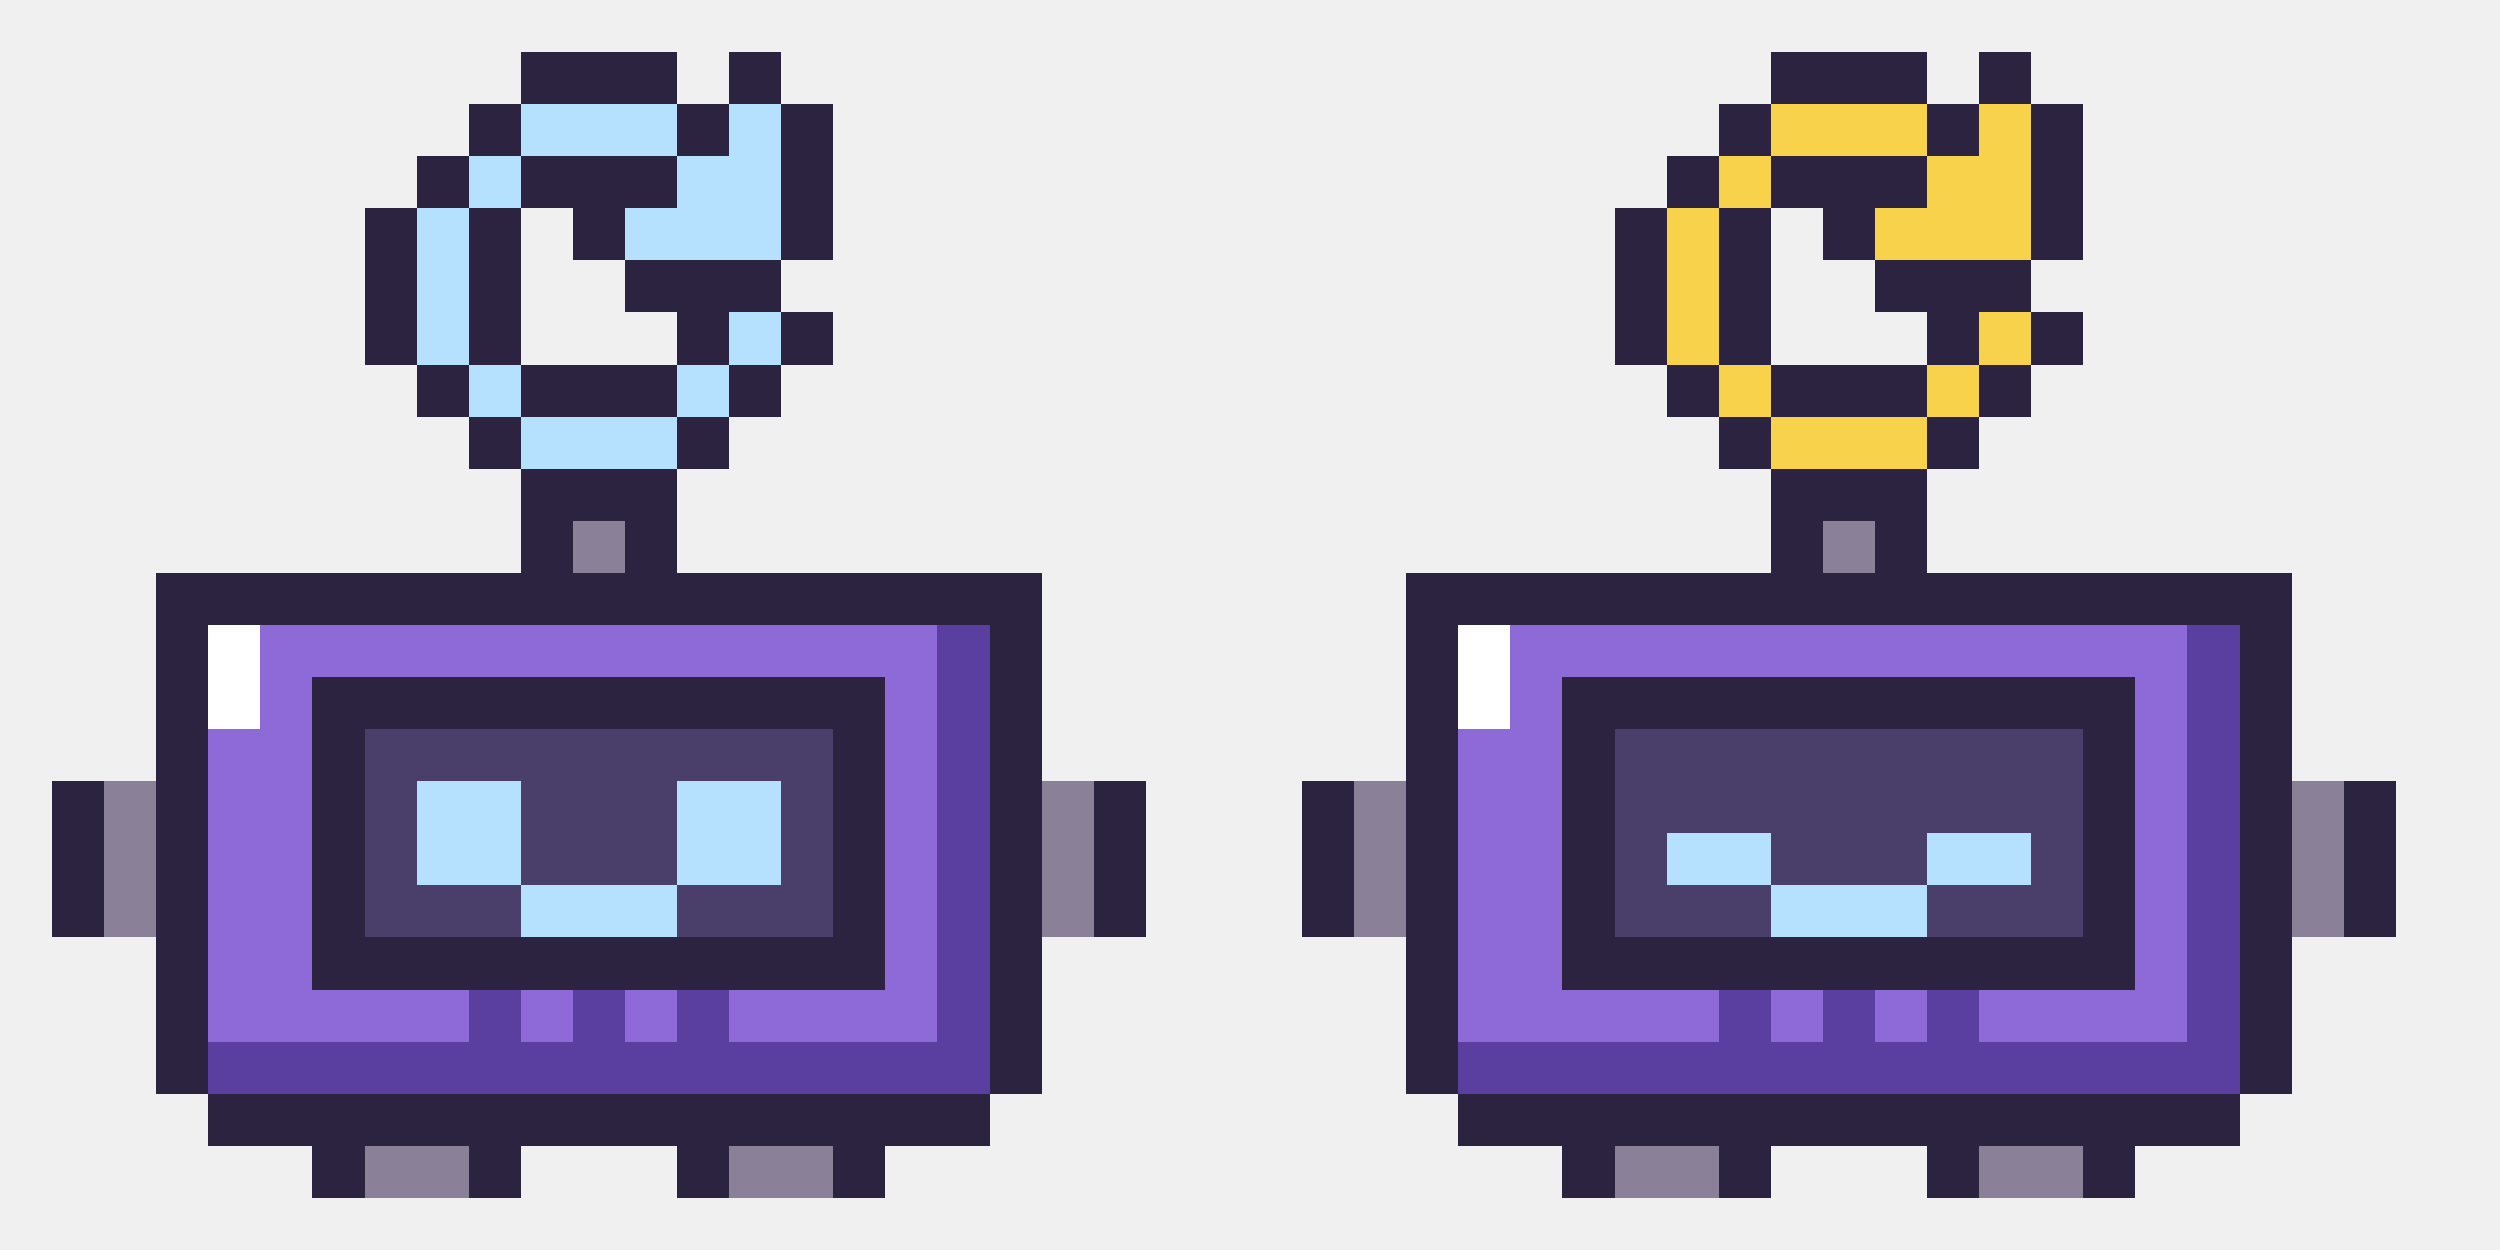
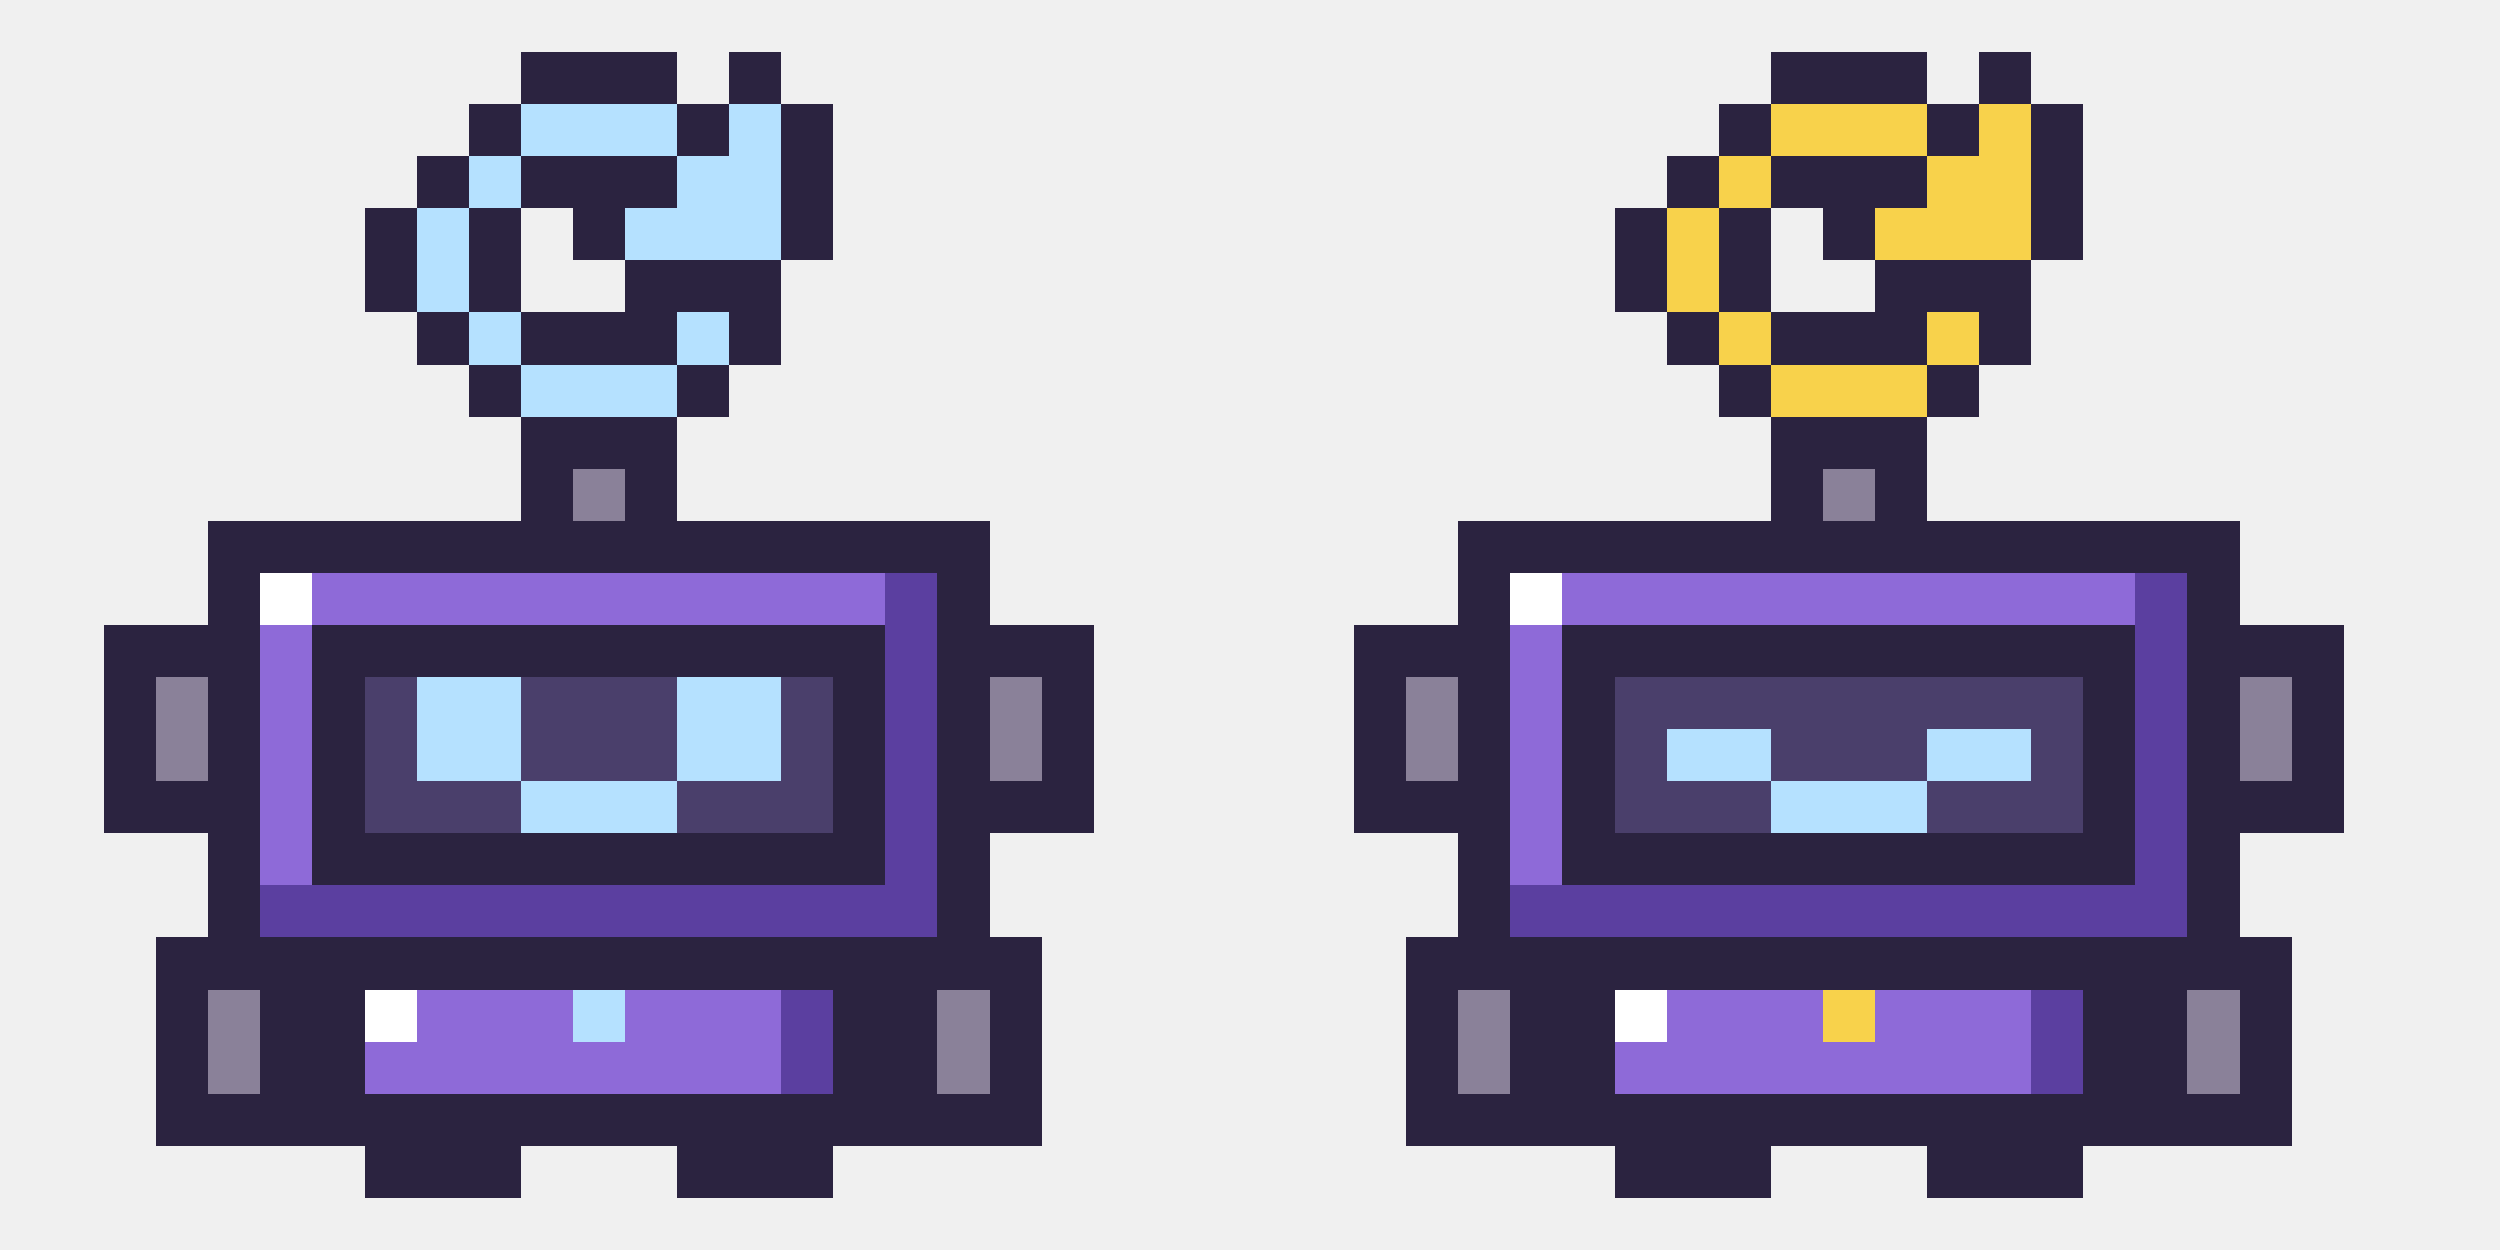
<svg xmlns="http://www.w3.org/2000/svg" width="192" height="96" viewBox="0 0 48 24" shape-rendering="crispEdges">
  <rect x="10" y="1" width="3" height="1" fill="#2b2340" />
  <rect x="14" y="1" width="1" height="1" fill="#2b2340" />
  <rect x="9" y="2" width="1" height="1" fill="#2b2340" />
  <rect x="10" y="2" width="3" height="1" fill="#b5e1ff" />
  <rect x="13" y="2" width="1" height="1" fill="#2b2340" />
  <rect x="14" y="2" width="1" height="1" fill="#b5e1ff" />
  <rect x="15" y="2" width="1" height="1" fill="#2b2340" />
  <rect x="8" y="3" width="1" height="1" fill="#2b2340" />
  <rect x="9" y="3" width="1" height="1" fill="#b5e1ff" />
  <rect x="10" y="3" width="3" height="1" fill="#2b2340" />
  <rect x="13" y="3" width="2" height="1" fill="#b5e1ff" />
  <rect x="15" y="3" width="1" height="1" fill="#2b2340" />
  <rect x="7" y="4" width="1" height="1" fill="#2b2340" />
  <rect x="8" y="4" width="1" height="1" fill="#b5e1ff" />
  <rect x="9" y="4" width="1" height="1" fill="#2b2340" />
  <rect x="11" y="4" width="1" height="1" fill="#2b2340" />
  <rect x="12" y="4" width="3" height="1" fill="#b5e1ff" />
  <rect x="15" y="4" width="1" height="1" fill="#2b2340" />
  <rect x="7" y="5" width="1" height="1" fill="#2b2340" />
  <rect x="8" y="5" width="1" height="1" fill="#b5e1ff" />
  <rect x="9" y="5" width="1" height="1" fill="#2b2340" />
  <rect x="12" y="5" width="3" height="1" fill="#2b2340" />
-   <rect x="7" y="6" width="1" height="1" fill="#2b2340" />
-   <rect x="8" y="6" width="1" height="1" fill="#b5e1ff" />
-   <rect x="9" y="6" width="1" height="1" fill="#2b2340" />
-   <rect x="13" y="6" width="1" height="1" fill="#2b2340" />
-   <rect x="14" y="6" width="1" height="1" fill="#b5e1ff" />
-   <rect x="15" y="6" width="1" height="1" fill="#2b2340" />
-   <rect x="8" y="7" width="1" height="1" fill="#2b2340" />
-   <rect x="9" y="7" width="1" height="1" fill="#b5e1ff" />
-   <rect x="10" y="7" width="3" height="1" fill="#2b2340" />
-   <rect x="13" y="7" width="1" height="1" fill="#b5e1ff" />
-   <rect x="14" y="7" width="1" height="1" fill="#2b2340" />
-   <rect x="9" y="8" width="1" height="1" fill="#2b2340" />
-   <rect x="10" y="8" width="3" height="1" fill="#b5e1ff" />
-   <rect x="13" y="8" width="1" height="1" fill="#2b2340" />
-   <rect x="10" y="9" width="3" height="1" fill="#2b2340" />
-   <rect x="10" y="10" width="1" height="1" fill="#2b2340" />
-   <rect x="11" y="10" width="1" height="1" fill="#8a8199" />
-   <rect x="12" y="10" width="1" height="1" fill="#2b2340" />
-   <rect x="3" y="11" width="17" height="1" fill="#2b2340" />
-   <rect x="3" y="12" width="1" height="1" fill="#2b2340" />
-   <rect x="4" y="12" width="1" height="1" fill="#ffffff" />
-   <rect x="5" y="12" width="13" height="1" fill="#8e6ad8" />
-   <rect x="18" y="12" width="1" height="1" fill="#5b3fa0" />
-   <rect x="19" y="12" width="1" height="1" fill="#2b2340" />
-   <rect x="3" y="13" width="1" height="1" fill="#2b2340" />
-   <rect x="4" y="13" width="1" height="1" fill="#ffffff" />
+   <rect x="8" y="6" width="1" height="1" fill="#2b2340" />
+   <rect x="9" y="6" width="1" height="1" fill="#b5e1ff" />
+   <rect x="10" y="6" width="3" height="1" fill="#2b2340" />
+   <rect x="13" y="6" width="1" height="1" fill="#b5e1ff" />
+   <rect x="14" y="6" width="1" height="1" fill="#2b2340" />
+   <rect x="9" y="7" width="1" height="1" fill="#2b2340" />
+   <rect x="10" y="7" width="3" height="1" fill="#b5e1ff" />
+   <rect x="13" y="7" width="1" height="1" fill="#2b2340" />
+   <rect x="10" y="8" width="3" height="1" fill="#2b2340" />
+   <rect x="10" y="9" width="1" height="1" fill="#2b2340" />
+   <rect x="11" y="9" width="1" height="1" fill="#8a8199" />
+   <rect x="12" y="9" width="1" height="1" fill="#2b2340" />
+   <rect x="4" y="10" width="15" height="1" fill="#2b2340" />
+   <rect x="4" y="11" width="1" height="1" fill="#2b2340" />
+   <rect x="5" y="11" width="1" height="1" fill="#ffffff" />
+   <rect x="6" y="11" width="11" height="1" fill="#8e6ad8" />
+   <rect x="17" y="11" width="1" height="1" fill="#5b3fa0" />
+   <rect x="18" y="11" width="1" height="1" fill="#2b2340" />
+   <rect x="2" y="12" width="3" height="1" fill="#2b2340" />
+   <rect x="5" y="12" width="1" height="1" fill="#8e6ad8" />
+   <rect x="6" y="12" width="11" height="1" fill="#2b2340" />
+   <rect x="17" y="12" width="1" height="1" fill="#5b3fa0" />
+   <rect x="18" y="12" width="3" height="1" fill="#2b2340" />
+   <rect x="2" y="13" width="1" height="1" fill="#2b2340" />
+   <rect x="3" y="13" width="1" height="1" fill="#8a8199" />
+   <rect x="4" y="13" width="1" height="1" fill="#2b2340" />
  <rect x="5" y="13" width="1" height="1" fill="#8e6ad8" />
-   <rect x="6" y="13" width="11" height="1" fill="#2b2340" />
-   <rect x="17" y="13" width="1" height="1" fill="#8e6ad8" />
-   <rect x="18" y="13" width="1" height="1" fill="#5b3fa0" />
-   <rect x="19" y="13" width="1" height="1" fill="#2b2340" />
-   <rect x="3" y="14" width="1" height="1" fill="#2b2340" />
-   <rect x="4" y="14" width="2" height="1" fill="#8e6ad8" />
+   <rect x="6" y="13" width="1" height="1" fill="#2b2340" />
+   <rect x="7" y="13" width="1" height="1" fill="#4a3f6b" />
+   <rect x="8" y="13" width="2" height="1" fill="#b5e1ff" />
+   <rect x="10" y="13" width="3" height="1" fill="#4a3f6b" />
+   <rect x="13" y="13" width="2" height="1" fill="#b5e1ff" />
+   <rect x="15" y="13" width="1" height="1" fill="#4a3f6b" />
+   <rect x="16" y="13" width="1" height="1" fill="#2b2340" />
+   <rect x="17" y="13" width="1" height="1" fill="#5b3fa0" />
+   <rect x="18" y="13" width="1" height="1" fill="#2b2340" />
+   <rect x="19" y="13" width="1" height="1" fill="#8a8199" />
+   <rect x="20" y="13" width="1" height="1" fill="#2b2340" />
+   <rect x="2" y="14" width="1" height="1" fill="#2b2340" />
+   <rect x="3" y="14" width="1" height="1" fill="#8a8199" />
+   <rect x="4" y="14" width="1" height="1" fill="#2b2340" />
+   <rect x="5" y="14" width="1" height="1" fill="#8e6ad8" />
  <rect x="6" y="14" width="1" height="1" fill="#2b2340" />
-   <rect x="7" y="14" width="9" height="1" fill="#4a3f6b" />
+   <rect x="7" y="14" width="1" height="1" fill="#4a3f6b" />
+   <rect x="8" y="14" width="2" height="1" fill="#b5e1ff" />
+   <rect x="10" y="14" width="3" height="1" fill="#4a3f6b" />
+   <rect x="13" y="14" width="2" height="1" fill="#b5e1ff" />
+   <rect x="15" y="14" width="1" height="1" fill="#4a3f6b" />
  <rect x="16" y="14" width="1" height="1" fill="#2b2340" />
-   <rect x="17" y="14" width="1" height="1" fill="#8e6ad8" />
-   <rect x="18" y="14" width="1" height="1" fill="#5b3fa0" />
-   <rect x="19" y="14" width="1" height="1" fill="#2b2340" />
-   <rect x="1" y="15" width="1" height="1" fill="#2b2340" />
-   <rect x="2" y="15" width="1" height="1" fill="#8a8199" />
-   <rect x="3" y="15" width="1" height="1" fill="#2b2340" />
-   <rect x="4" y="15" width="2" height="1" fill="#8e6ad8" />
+   <rect x="17" y="14" width="1" height="1" fill="#5b3fa0" />
+   <rect x="18" y="14" width="1" height="1" fill="#2b2340" />
+   <rect x="19" y="14" width="1" height="1" fill="#8a8199" />
+   <rect x="20" y="14" width="1" height="1" fill="#2b2340" />
+   <rect x="2" y="15" width="3" height="1" fill="#2b2340" />
+   <rect x="5" y="15" width="1" height="1" fill="#8e6ad8" />
  <rect x="6" y="15" width="1" height="1" fill="#2b2340" />
-   <rect x="7" y="15" width="1" height="1" fill="#4a3f6b" />
-   <rect x="8" y="15" width="2" height="1" fill="#b5e1ff" />
-   <rect x="10" y="15" width="3" height="1" fill="#4a3f6b" />
-   <rect x="13" y="15" width="2" height="1" fill="#b5e1ff" />
-   <rect x="15" y="15" width="1" height="1" fill="#4a3f6b" />
+   <rect x="7" y="15" width="3" height="1" fill="#4a3f6b" />
+   <rect x="10" y="15" width="3" height="1" fill="#b5e1ff" />
+   <rect x="13" y="15" width="3" height="1" fill="#4a3f6b" />
  <rect x="16" y="15" width="1" height="1" fill="#2b2340" />
-   <rect x="17" y="15" width="1" height="1" fill="#8e6ad8" />
-   <rect x="18" y="15" width="1" height="1" fill="#5b3fa0" />
-   <rect x="19" y="15" width="1" height="1" fill="#2b2340" />
-   <rect x="20" y="15" width="1" height="1" fill="#8a8199" />
-   <rect x="21" y="15" width="1" height="1" fill="#2b2340" />
-   <rect x="1" y="16" width="1" height="1" fill="#2b2340" />
-   <rect x="2" y="16" width="1" height="1" fill="#8a8199" />
-   <rect x="3" y="16" width="1" height="1" fill="#2b2340" />
-   <rect x="4" y="16" width="2" height="1" fill="#8e6ad8" />
-   <rect x="6" y="16" width="1" height="1" fill="#2b2340" />
-   <rect x="7" y="16" width="1" height="1" fill="#4a3f6b" />
-   <rect x="8" y="16" width="2" height="1" fill="#b5e1ff" />
-   <rect x="10" y="16" width="3" height="1" fill="#4a3f6b" />
-   <rect x="13" y="16" width="2" height="1" fill="#b5e1ff" />
-   <rect x="15" y="16" width="1" height="1" fill="#4a3f6b" />
-   <rect x="16" y="16" width="1" height="1" fill="#2b2340" />
-   <rect x="17" y="16" width="1" height="1" fill="#8e6ad8" />
-   <rect x="18" y="16" width="1" height="1" fill="#5b3fa0" />
-   <rect x="19" y="16" width="1" height="1" fill="#2b2340" />
-   <rect x="20" y="16" width="1" height="1" fill="#8a8199" />
-   <rect x="21" y="16" width="1" height="1" fill="#2b2340" />
-   <rect x="1" y="17" width="1" height="1" fill="#2b2340" />
-   <rect x="2" y="17" width="1" height="1" fill="#8a8199" />
-   <rect x="3" y="17" width="1" height="1" fill="#2b2340" />
-   <rect x="4" y="17" width="2" height="1" fill="#8e6ad8" />
-   <rect x="6" y="17" width="1" height="1" fill="#2b2340" />
-   <rect x="7" y="17" width="3" height="1" fill="#4a3f6b" />
-   <rect x="10" y="17" width="3" height="1" fill="#b5e1ff" />
-   <rect x="13" y="17" width="3" height="1" fill="#4a3f6b" />
-   <rect x="16" y="17" width="1" height="1" fill="#2b2340" />
-   <rect x="17" y="17" width="1" height="1" fill="#8e6ad8" />
-   <rect x="18" y="17" width="1" height="1" fill="#5b3fa0" />
-   <rect x="19" y="17" width="1" height="1" fill="#2b2340" />
-   <rect x="20" y="17" width="1" height="1" fill="#8a8199" />
-   <rect x="21" y="17" width="1" height="1" fill="#2b2340" />
-   <rect x="3" y="18" width="1" height="1" fill="#2b2340" />
-   <rect x="4" y="18" width="2" height="1" fill="#8e6ad8" />
-   <rect x="6" y="18" width="11" height="1" fill="#2b2340" />
-   <rect x="17" y="18" width="1" height="1" fill="#8e6ad8" />
-   <rect x="18" y="18" width="1" height="1" fill="#5b3fa0" />
-   <rect x="19" y="18" width="1" height="1" fill="#2b2340" />
+   <rect x="17" y="15" width="1" height="1" fill="#5b3fa0" />
+   <rect x="18" y="15" width="3" height="1" fill="#2b2340" />
+   <rect x="4" y="16" width="1" height="1" fill="#2b2340" />
+   <rect x="5" y="16" width="1" height="1" fill="#8e6ad8" />
+   <rect x="6" y="16" width="11" height="1" fill="#2b2340" />
+   <rect x="17" y="16" width="1" height="1" fill="#5b3fa0" />
+   <rect x="18" y="16" width="1" height="1" fill="#2b2340" />
+   <rect x="4" y="17" width="1" height="1" fill="#2b2340" />
+   <rect x="5" y="17" width="13" height="1" fill="#5b3fa0" />
+   <rect x="18" y="17" width="1" height="1" fill="#2b2340" />
+   <rect x="3" y="18" width="17" height="1" fill="#2b2340" />
  <rect x="3" y="19" width="1" height="1" fill="#2b2340" />
-   <rect x="4" y="19" width="5" height="1" fill="#8e6ad8" />
-   <rect x="9" y="19" width="1" height="1" fill="#5b3fa0" />
-   <rect x="10" y="19" width="1" height="1" fill="#8e6ad8" />
-   <rect x="11" y="19" width="1" height="1" fill="#5b3fa0" />
-   <rect x="12" y="19" width="1" height="1" fill="#8e6ad8" />
-   <rect x="13" y="19" width="1" height="1" fill="#5b3fa0" />
-   <rect x="14" y="19" width="4" height="1" fill="#8e6ad8" />
-   <rect x="18" y="19" width="1" height="1" fill="#5b3fa0" />
+   <rect x="4" y="19" width="1" height="1" fill="#8a8199" />
+   <rect x="5" y="19" width="2" height="1" fill="#2b2340" />
+   <rect x="7" y="19" width="1" height="1" fill="#ffffff" />
+   <rect x="8" y="19" width="3" height="1" fill="#8e6ad8" />
+   <rect x="11" y="19" width="1" height="1" fill="#b5e1ff" />
+   <rect x="12" y="19" width="3" height="1" fill="#8e6ad8" />
+   <rect x="15" y="19" width="1" height="1" fill="#5b3fa0" />
+   <rect x="16" y="19" width="2" height="1" fill="#2b2340" />
+   <rect x="18" y="19" width="1" height="1" fill="#8a8199" />
  <rect x="19" y="19" width="1" height="1" fill="#2b2340" />
  <rect x="3" y="20" width="1" height="1" fill="#2b2340" />
-   <rect x="4" y="20" width="15" height="1" fill="#5b3fa0" />
+   <rect x="4" y="20" width="1" height="1" fill="#8a8199" />
+   <rect x="5" y="20" width="2" height="1" fill="#2b2340" />
+   <rect x="7" y="20" width="8" height="1" fill="#8e6ad8" />
+   <rect x="15" y="20" width="1" height="1" fill="#5b3fa0" />
+   <rect x="16" y="20" width="2" height="1" fill="#2b2340" />
+   <rect x="18" y="20" width="1" height="1" fill="#8a8199" />
  <rect x="19" y="20" width="1" height="1" fill="#2b2340" />
-   <rect x="4" y="21" width="15" height="1" fill="#2b2340" />
-   <rect x="6" y="22" width="1" height="1" fill="#2b2340" />
-   <rect x="7" y="22" width="2" height="1" fill="#8a8199" />
-   <rect x="9" y="22" width="1" height="1" fill="#2b2340" />
-   <rect x="13" y="22" width="1" height="1" fill="#2b2340" />
-   <rect x="14" y="22" width="2" height="1" fill="#8a8199" />
-   <rect x="16" y="22" width="1" height="1" fill="#2b2340" />
+   <rect x="3" y="21" width="17" height="1" fill="#2b2340" />
+   <rect x="7" y="22" width="3" height="1" fill="#2b2340" />
+   <rect x="13" y="22" width="3" height="1" fill="#2b2340" />
  <rect x="34" y="1" width="3" height="1" fill="#2b2340" />
  <rect x="38" y="1" width="1" height="1" fill="#2b2340" />
  <rect x="33" y="2" width="1" height="1" fill="#2b2340" />
  <rect x="34" y="2" width="3" height="1" fill="#f8d24b" />
  <rect x="37" y="2" width="1" height="1" fill="#2b2340" />
  <rect x="38" y="2" width="1" height="1" fill="#f8d24b" />
  <rect x="39" y="2" width="1" height="1" fill="#2b2340" />
  <rect x="32" y="3" width="1" height="1" fill="#2b2340" />
  <rect x="33" y="3" width="1" height="1" fill="#f8d24b" />
  <rect x="34" y="3" width="3" height="1" fill="#2b2340" />
  <rect x="37" y="3" width="2" height="1" fill="#f8d24b" />
  <rect x="39" y="3" width="1" height="1" fill="#2b2340" />
  <rect x="31" y="4" width="1" height="1" fill="#2b2340" />
  <rect x="32" y="4" width="1" height="1" fill="#f8d24b" />
  <rect x="33" y="4" width="1" height="1" fill="#2b2340" />
  <rect x="35" y="4" width="1" height="1" fill="#2b2340" />
  <rect x="36" y="4" width="3" height="1" fill="#f8d24b" />
  <rect x="39" y="4" width="1" height="1" fill="#2b2340" />
  <rect x="31" y="5" width="1" height="1" fill="#2b2340" />
  <rect x="32" y="5" width="1" height="1" fill="#f8d24b" />
  <rect x="33" y="5" width="1" height="1" fill="#2b2340" />
  <rect x="36" y="5" width="3" height="1" fill="#2b2340" />
-   <rect x="31" y="6" width="1" height="1" fill="#2b2340" />
-   <rect x="32" y="6" width="1" height="1" fill="#f8d24b" />
-   <rect x="33" y="6" width="1" height="1" fill="#2b2340" />
-   <rect x="37" y="6" width="1" height="1" fill="#2b2340" />
-   <rect x="38" y="6" width="1" height="1" fill="#f8d24b" />
-   <rect x="39" y="6" width="1" height="1" fill="#2b2340" />
-   <rect x="32" y="7" width="1" height="1" fill="#2b2340" />
-   <rect x="33" y="7" width="1" height="1" fill="#f8d24b" />
-   <rect x="34" y="7" width="3" height="1" fill="#2b2340" />
-   <rect x="37" y="7" width="1" height="1" fill="#f8d24b" />
-   <rect x="38" y="7" width="1" height="1" fill="#2b2340" />
-   <rect x="33" y="8" width="1" height="1" fill="#2b2340" />
-   <rect x="34" y="8" width="3" height="1" fill="#f8d24b" />
-   <rect x="37" y="8" width="1" height="1" fill="#2b2340" />
-   <rect x="34" y="9" width="3" height="1" fill="#2b2340" />
-   <rect x="34" y="10" width="1" height="1" fill="#2b2340" />
-   <rect x="35" y="10" width="1" height="1" fill="#8a8199" />
-   <rect x="36" y="10" width="1" height="1" fill="#2b2340" />
-   <rect x="27" y="11" width="17" height="1" fill="#2b2340" />
-   <rect x="27" y="12" width="1" height="1" fill="#2b2340" />
-   <rect x="28" y="12" width="1" height="1" fill="#ffffff" />
-   <rect x="29" y="12" width="13" height="1" fill="#8e6ad8" />
-   <rect x="42" y="12" width="1" height="1" fill="#5b3fa0" />
-   <rect x="43" y="12" width="1" height="1" fill="#2b2340" />
-   <rect x="27" y="13" width="1" height="1" fill="#2b2340" />
-   <rect x="28" y="13" width="1" height="1" fill="#ffffff" />
+   <rect x="32" y="6" width="1" height="1" fill="#2b2340" />
+   <rect x="33" y="6" width="1" height="1" fill="#f8d24b" />
+   <rect x="34" y="6" width="3" height="1" fill="#2b2340" />
+   <rect x="37" y="6" width="1" height="1" fill="#f8d24b" />
+   <rect x="38" y="6" width="1" height="1" fill="#2b2340" />
+   <rect x="33" y="7" width="1" height="1" fill="#2b2340" />
+   <rect x="34" y="7" width="3" height="1" fill="#f8d24b" />
+   <rect x="37" y="7" width="1" height="1" fill="#2b2340" />
+   <rect x="34" y="8" width="3" height="1" fill="#2b2340" />
+   <rect x="34" y="9" width="1" height="1" fill="#2b2340" />
+   <rect x="35" y="9" width="1" height="1" fill="#8a8199" />
+   <rect x="36" y="9" width="1" height="1" fill="#2b2340" />
+   <rect x="28" y="10" width="15" height="1" fill="#2b2340" />
+   <rect x="28" y="11" width="1" height="1" fill="#2b2340" />
+   <rect x="29" y="11" width="1" height="1" fill="#ffffff" />
+   <rect x="30" y="11" width="11" height="1" fill="#8e6ad8" />
+   <rect x="41" y="11" width="1" height="1" fill="#5b3fa0" />
+   <rect x="42" y="11" width="1" height="1" fill="#2b2340" />
+   <rect x="26" y="12" width="3" height="1" fill="#2b2340" />
+   <rect x="29" y="12" width="1" height="1" fill="#8e6ad8" />
+   <rect x="30" y="12" width="11" height="1" fill="#2b2340" />
+   <rect x="41" y="12" width="1" height="1" fill="#5b3fa0" />
+   <rect x="42" y="12" width="3" height="1" fill="#2b2340" />
+   <rect x="26" y="13" width="1" height="1" fill="#2b2340" />
+   <rect x="27" y="13" width="1" height="1" fill="#8a8199" />
+   <rect x="28" y="13" width="1" height="1" fill="#2b2340" />
  <rect x="29" y="13" width="1" height="1" fill="#8e6ad8" />
-   <rect x="30" y="13" width="11" height="1" fill="#2b2340" />
-   <rect x="41" y="13" width="1" height="1" fill="#8e6ad8" />
-   <rect x="42" y="13" width="1" height="1" fill="#5b3fa0" />
-   <rect x="43" y="13" width="1" height="1" fill="#2b2340" />
-   <rect x="27" y="14" width="1" height="1" fill="#2b2340" />
-   <rect x="28" y="14" width="2" height="1" fill="#8e6ad8" />
+   <rect x="30" y="13" width="1" height="1" fill="#2b2340" />
+   <rect x="31" y="13" width="9" height="1" fill="#4a3f6b" />
+   <rect x="40" y="13" width="1" height="1" fill="#2b2340" />
+   <rect x="41" y="13" width="1" height="1" fill="#5b3fa0" />
+   <rect x="42" y="13" width="1" height="1" fill="#2b2340" />
+   <rect x="43" y="13" width="1" height="1" fill="#8a8199" />
+   <rect x="44" y="13" width="1" height="1" fill="#2b2340" />
+   <rect x="26" y="14" width="1" height="1" fill="#2b2340" />
+   <rect x="27" y="14" width="1" height="1" fill="#8a8199" />
+   <rect x="28" y="14" width="1" height="1" fill="#2b2340" />
+   <rect x="29" y="14" width="1" height="1" fill="#8e6ad8" />
  <rect x="30" y="14" width="1" height="1" fill="#2b2340" />
-   <rect x="31" y="14" width="9" height="1" fill="#4a3f6b" />
+   <rect x="31" y="14" width="1" height="1" fill="#4a3f6b" />
+   <rect x="32" y="14" width="2" height="1" fill="#b5e1ff" />
+   <rect x="34" y="14" width="3" height="1" fill="#4a3f6b" />
+   <rect x="37" y="14" width="2" height="1" fill="#b5e1ff" />
+   <rect x="39" y="14" width="1" height="1" fill="#4a3f6b" />
  <rect x="40" y="14" width="1" height="1" fill="#2b2340" />
-   <rect x="41" y="14" width="1" height="1" fill="#8e6ad8" />
-   <rect x="42" y="14" width="1" height="1" fill="#5b3fa0" />
-   <rect x="43" y="14" width="1" height="1" fill="#2b2340" />
-   <rect x="25" y="15" width="1" height="1" fill="#2b2340" />
-   <rect x="26" y="15" width="1" height="1" fill="#8a8199" />
-   <rect x="27" y="15" width="1" height="1" fill="#2b2340" />
-   <rect x="28" y="15" width="2" height="1" fill="#8e6ad8" />
+   <rect x="41" y="14" width="1" height="1" fill="#5b3fa0" />
+   <rect x="42" y="14" width="1" height="1" fill="#2b2340" />
+   <rect x="43" y="14" width="1" height="1" fill="#8a8199" />
+   <rect x="44" y="14" width="1" height="1" fill="#2b2340" />
+   <rect x="26" y="15" width="3" height="1" fill="#2b2340" />
+   <rect x="29" y="15" width="1" height="1" fill="#8e6ad8" />
  <rect x="30" y="15" width="1" height="1" fill="#2b2340" />
-   <rect x="31" y="15" width="9" height="1" fill="#4a3f6b" />
+   <rect x="31" y="15" width="3" height="1" fill="#4a3f6b" />
+   <rect x="34" y="15" width="3" height="1" fill="#b5e1ff" />
+   <rect x="37" y="15" width="3" height="1" fill="#4a3f6b" />
  <rect x="40" y="15" width="1" height="1" fill="#2b2340" />
-   <rect x="41" y="15" width="1" height="1" fill="#8e6ad8" />
-   <rect x="42" y="15" width="1" height="1" fill="#5b3fa0" />
-   <rect x="43" y="15" width="1" height="1" fill="#2b2340" />
-   <rect x="44" y="15" width="1" height="1" fill="#8a8199" />
-   <rect x="45" y="15" width="1" height="1" fill="#2b2340" />
-   <rect x="25" y="16" width="1" height="1" fill="#2b2340" />
-   <rect x="26" y="16" width="1" height="1" fill="#8a8199" />
-   <rect x="27" y="16" width="1" height="1" fill="#2b2340" />
-   <rect x="28" y="16" width="2" height="1" fill="#8e6ad8" />
-   <rect x="30" y="16" width="1" height="1" fill="#2b2340" />
-   <rect x="31" y="16" width="1" height="1" fill="#4a3f6b" />
-   <rect x="32" y="16" width="2" height="1" fill="#b5e1ff" />
-   <rect x="34" y="16" width="3" height="1" fill="#4a3f6b" />
-   <rect x="37" y="16" width="2" height="1" fill="#b5e1ff" />
-   <rect x="39" y="16" width="1" height="1" fill="#4a3f6b" />
-   <rect x="40" y="16" width="1" height="1" fill="#2b2340" />
-   <rect x="41" y="16" width="1" height="1" fill="#8e6ad8" />
-   <rect x="42" y="16" width="1" height="1" fill="#5b3fa0" />
-   <rect x="43" y="16" width="1" height="1" fill="#2b2340" />
-   <rect x="44" y="16" width="1" height="1" fill="#8a8199" />
-   <rect x="45" y="16" width="1" height="1" fill="#2b2340" />
-   <rect x="25" y="17" width="1" height="1" fill="#2b2340" />
-   <rect x="26" y="17" width="1" height="1" fill="#8a8199" />
-   <rect x="27" y="17" width="1" height="1" fill="#2b2340" />
-   <rect x="28" y="17" width="2" height="1" fill="#8e6ad8" />
-   <rect x="30" y="17" width="1" height="1" fill="#2b2340" />
-   <rect x="31" y="17" width="3" height="1" fill="#4a3f6b" />
-   <rect x="34" y="17" width="3" height="1" fill="#b5e1ff" />
-   <rect x="37" y="17" width="3" height="1" fill="#4a3f6b" />
-   <rect x="40" y="17" width="1" height="1" fill="#2b2340" />
-   <rect x="41" y="17" width="1" height="1" fill="#8e6ad8" />
-   <rect x="42" y="17" width="1" height="1" fill="#5b3fa0" />
-   <rect x="43" y="17" width="1" height="1" fill="#2b2340" />
-   <rect x="44" y="17" width="1" height="1" fill="#8a8199" />
-   <rect x="45" y="17" width="1" height="1" fill="#2b2340" />
-   <rect x="27" y="18" width="1" height="1" fill="#2b2340" />
-   <rect x="28" y="18" width="2" height="1" fill="#8e6ad8" />
-   <rect x="30" y="18" width="11" height="1" fill="#2b2340" />
-   <rect x="41" y="18" width="1" height="1" fill="#8e6ad8" />
-   <rect x="42" y="18" width="1" height="1" fill="#5b3fa0" />
-   <rect x="43" y="18" width="1" height="1" fill="#2b2340" />
+   <rect x="41" y="15" width="1" height="1" fill="#5b3fa0" />
+   <rect x="42" y="15" width="3" height="1" fill="#2b2340" />
+   <rect x="28" y="16" width="1" height="1" fill="#2b2340" />
+   <rect x="29" y="16" width="1" height="1" fill="#8e6ad8" />
+   <rect x="30" y="16" width="11" height="1" fill="#2b2340" />
+   <rect x="41" y="16" width="1" height="1" fill="#5b3fa0" />
+   <rect x="42" y="16" width="1" height="1" fill="#2b2340" />
+   <rect x="28" y="17" width="1" height="1" fill="#2b2340" />
+   <rect x="29" y="17" width="13" height="1" fill="#5b3fa0" />
+   <rect x="42" y="17" width="1" height="1" fill="#2b2340" />
+   <rect x="27" y="18" width="17" height="1" fill="#2b2340" />
  <rect x="27" y="19" width="1" height="1" fill="#2b2340" />
-   <rect x="28" y="19" width="5" height="1" fill="#8e6ad8" />
-   <rect x="33" y="19" width="1" height="1" fill="#5b3fa0" />
-   <rect x="34" y="19" width="1" height="1" fill="#8e6ad8" />
-   <rect x="35" y="19" width="1" height="1" fill="#5b3fa0" />
-   <rect x="36" y="19" width="1" height="1" fill="#8e6ad8" />
-   <rect x="37" y="19" width="1" height="1" fill="#5b3fa0" />
-   <rect x="38" y="19" width="4" height="1" fill="#8e6ad8" />
-   <rect x="42" y="19" width="1" height="1" fill="#5b3fa0" />
+   <rect x="28" y="19" width="1" height="1" fill="#8a8199" />
+   <rect x="29" y="19" width="2" height="1" fill="#2b2340" />
+   <rect x="31" y="19" width="1" height="1" fill="#ffffff" />
+   <rect x="32" y="19" width="3" height="1" fill="#8e6ad8" />
+   <rect x="35" y="19" width="1" height="1" fill="#f8d24b" />
+   <rect x="36" y="19" width="3" height="1" fill="#8e6ad8" />
+   <rect x="39" y="19" width="1" height="1" fill="#5b3fa0" />
+   <rect x="40" y="19" width="2" height="1" fill="#2b2340" />
+   <rect x="42" y="19" width="1" height="1" fill="#8a8199" />
  <rect x="43" y="19" width="1" height="1" fill="#2b2340" />
  <rect x="27" y="20" width="1" height="1" fill="#2b2340" />
-   <rect x="28" y="20" width="15" height="1" fill="#5b3fa0" />
+   <rect x="28" y="20" width="1" height="1" fill="#8a8199" />
+   <rect x="29" y="20" width="2" height="1" fill="#2b2340" />
+   <rect x="31" y="20" width="8" height="1" fill="#8e6ad8" />
+   <rect x="39" y="20" width="1" height="1" fill="#5b3fa0" />
+   <rect x="40" y="20" width="2" height="1" fill="#2b2340" />
+   <rect x="42" y="20" width="1" height="1" fill="#8a8199" />
  <rect x="43" y="20" width="1" height="1" fill="#2b2340" />
-   <rect x="28" y="21" width="15" height="1" fill="#2b2340" />
-   <rect x="30" y="22" width="1" height="1" fill="#2b2340" />
-   <rect x="31" y="22" width="2" height="1" fill="#8a8199" />
-   <rect x="33" y="22" width="1" height="1" fill="#2b2340" />
-   <rect x="37" y="22" width="1" height="1" fill="#2b2340" />
-   <rect x="38" y="22" width="2" height="1" fill="#8a8199" />
-   <rect x="40" y="22" width="1" height="1" fill="#2b2340" />
+   <rect x="27" y="21" width="17" height="1" fill="#2b2340" />
+   <rect x="31" y="22" width="3" height="1" fill="#2b2340" />
+   <rect x="37" y="22" width="3" height="1" fill="#2b2340" />
</svg>
